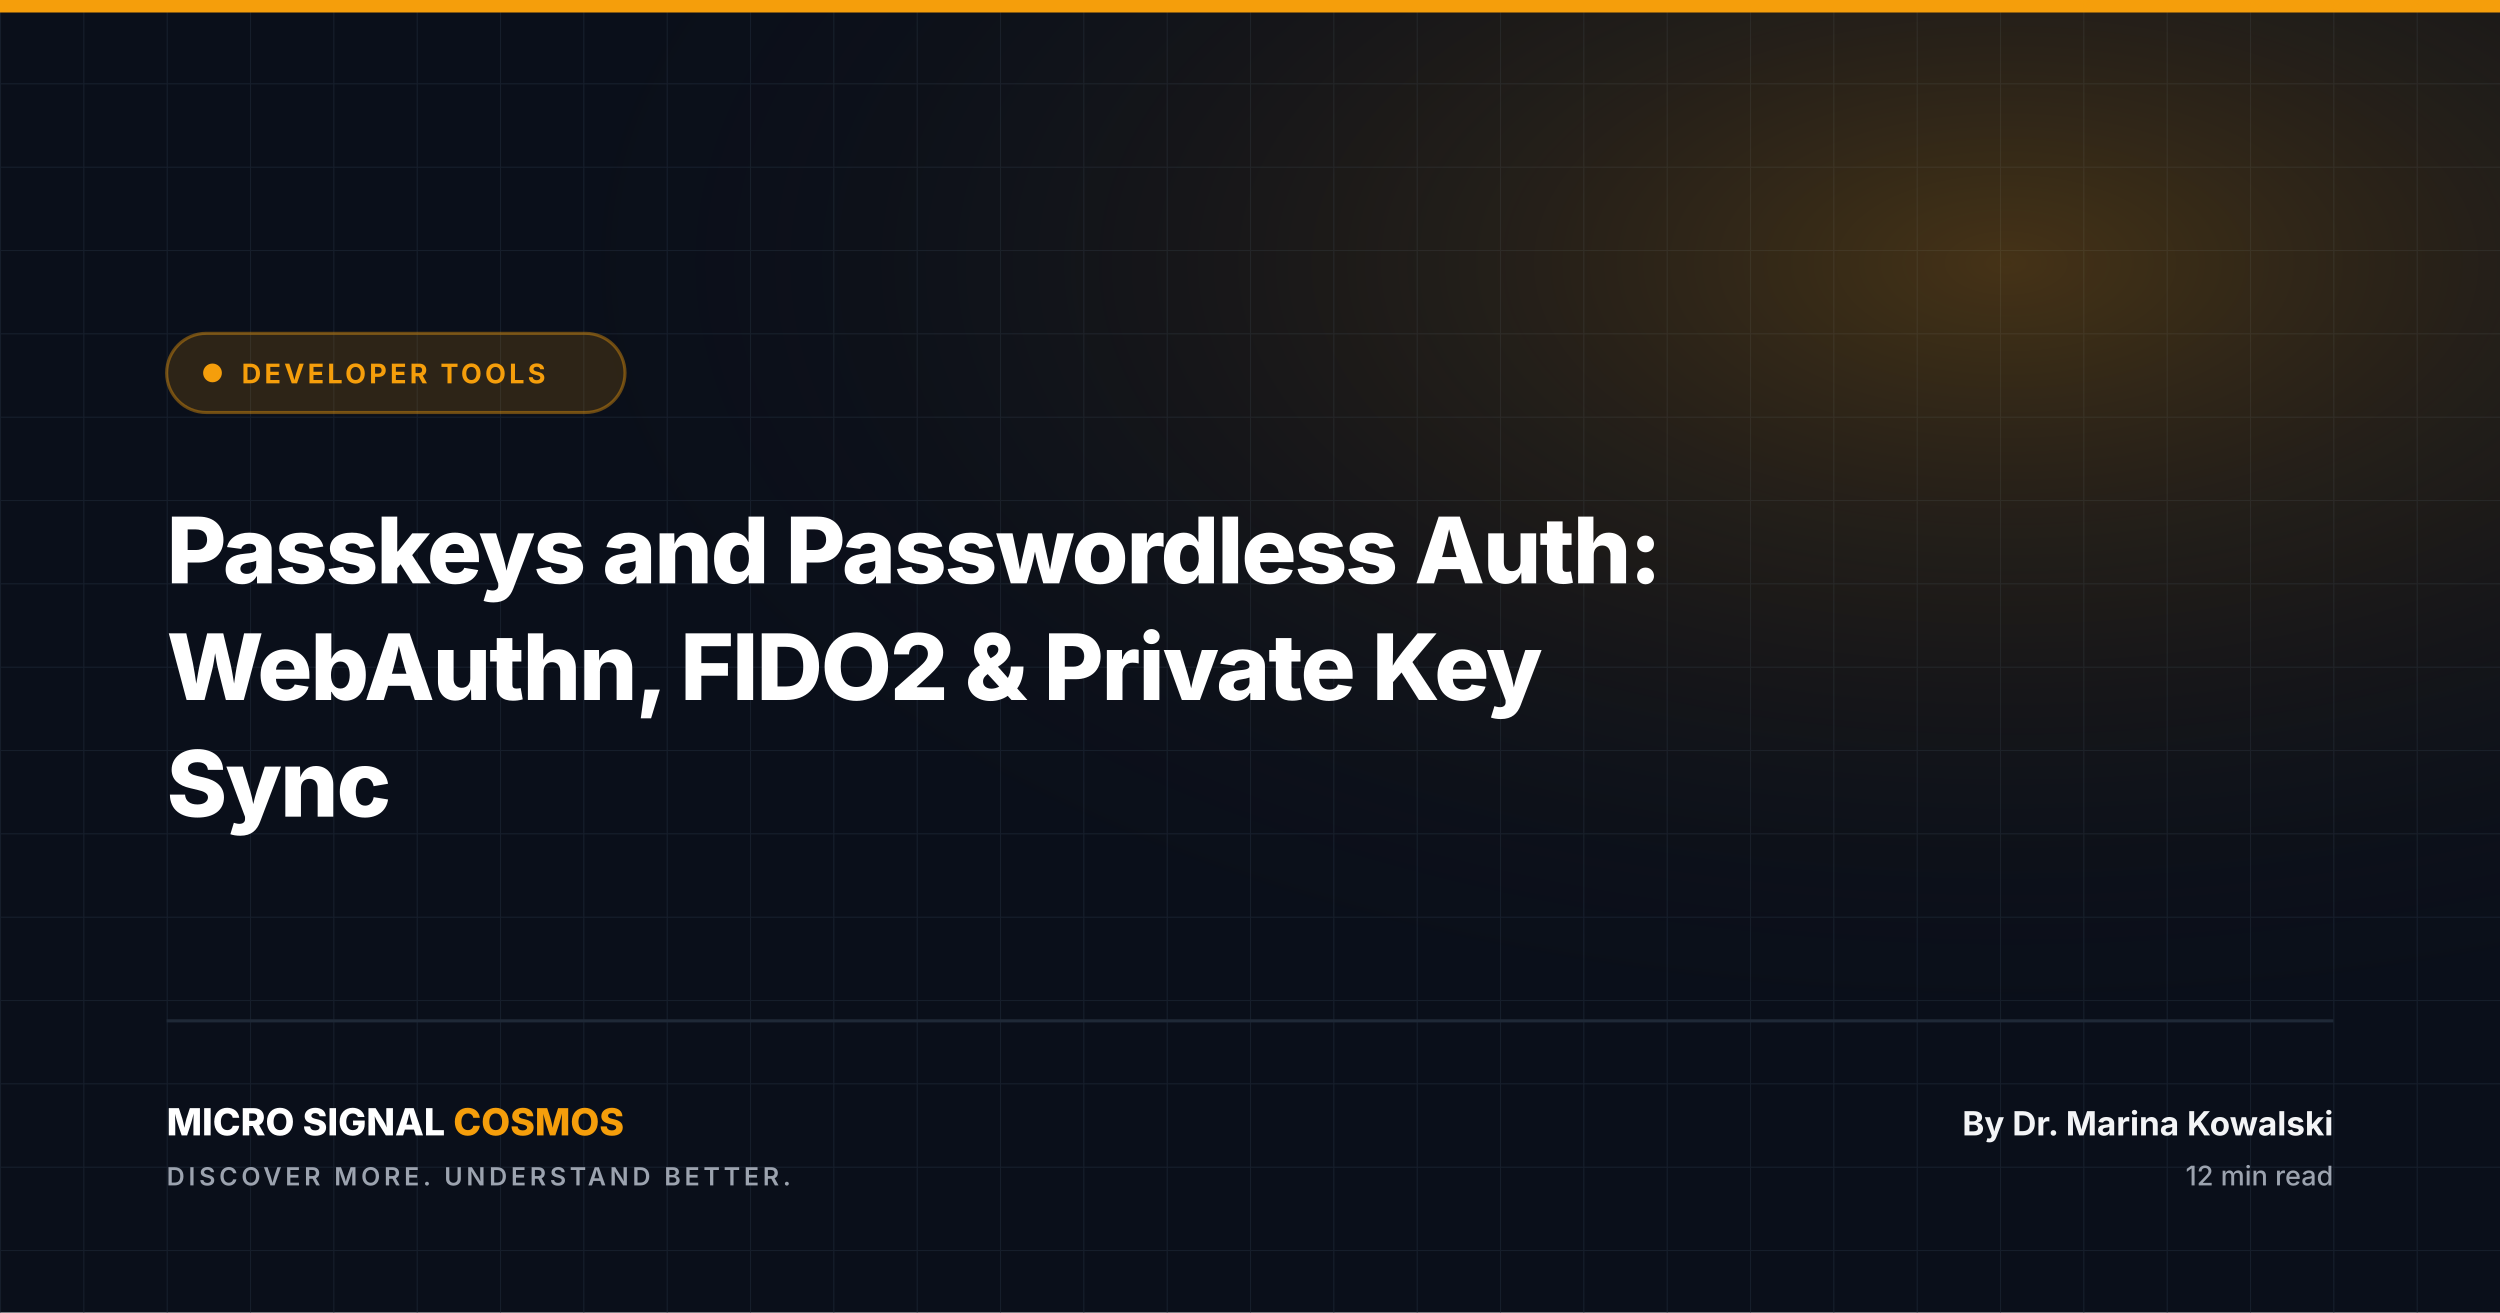
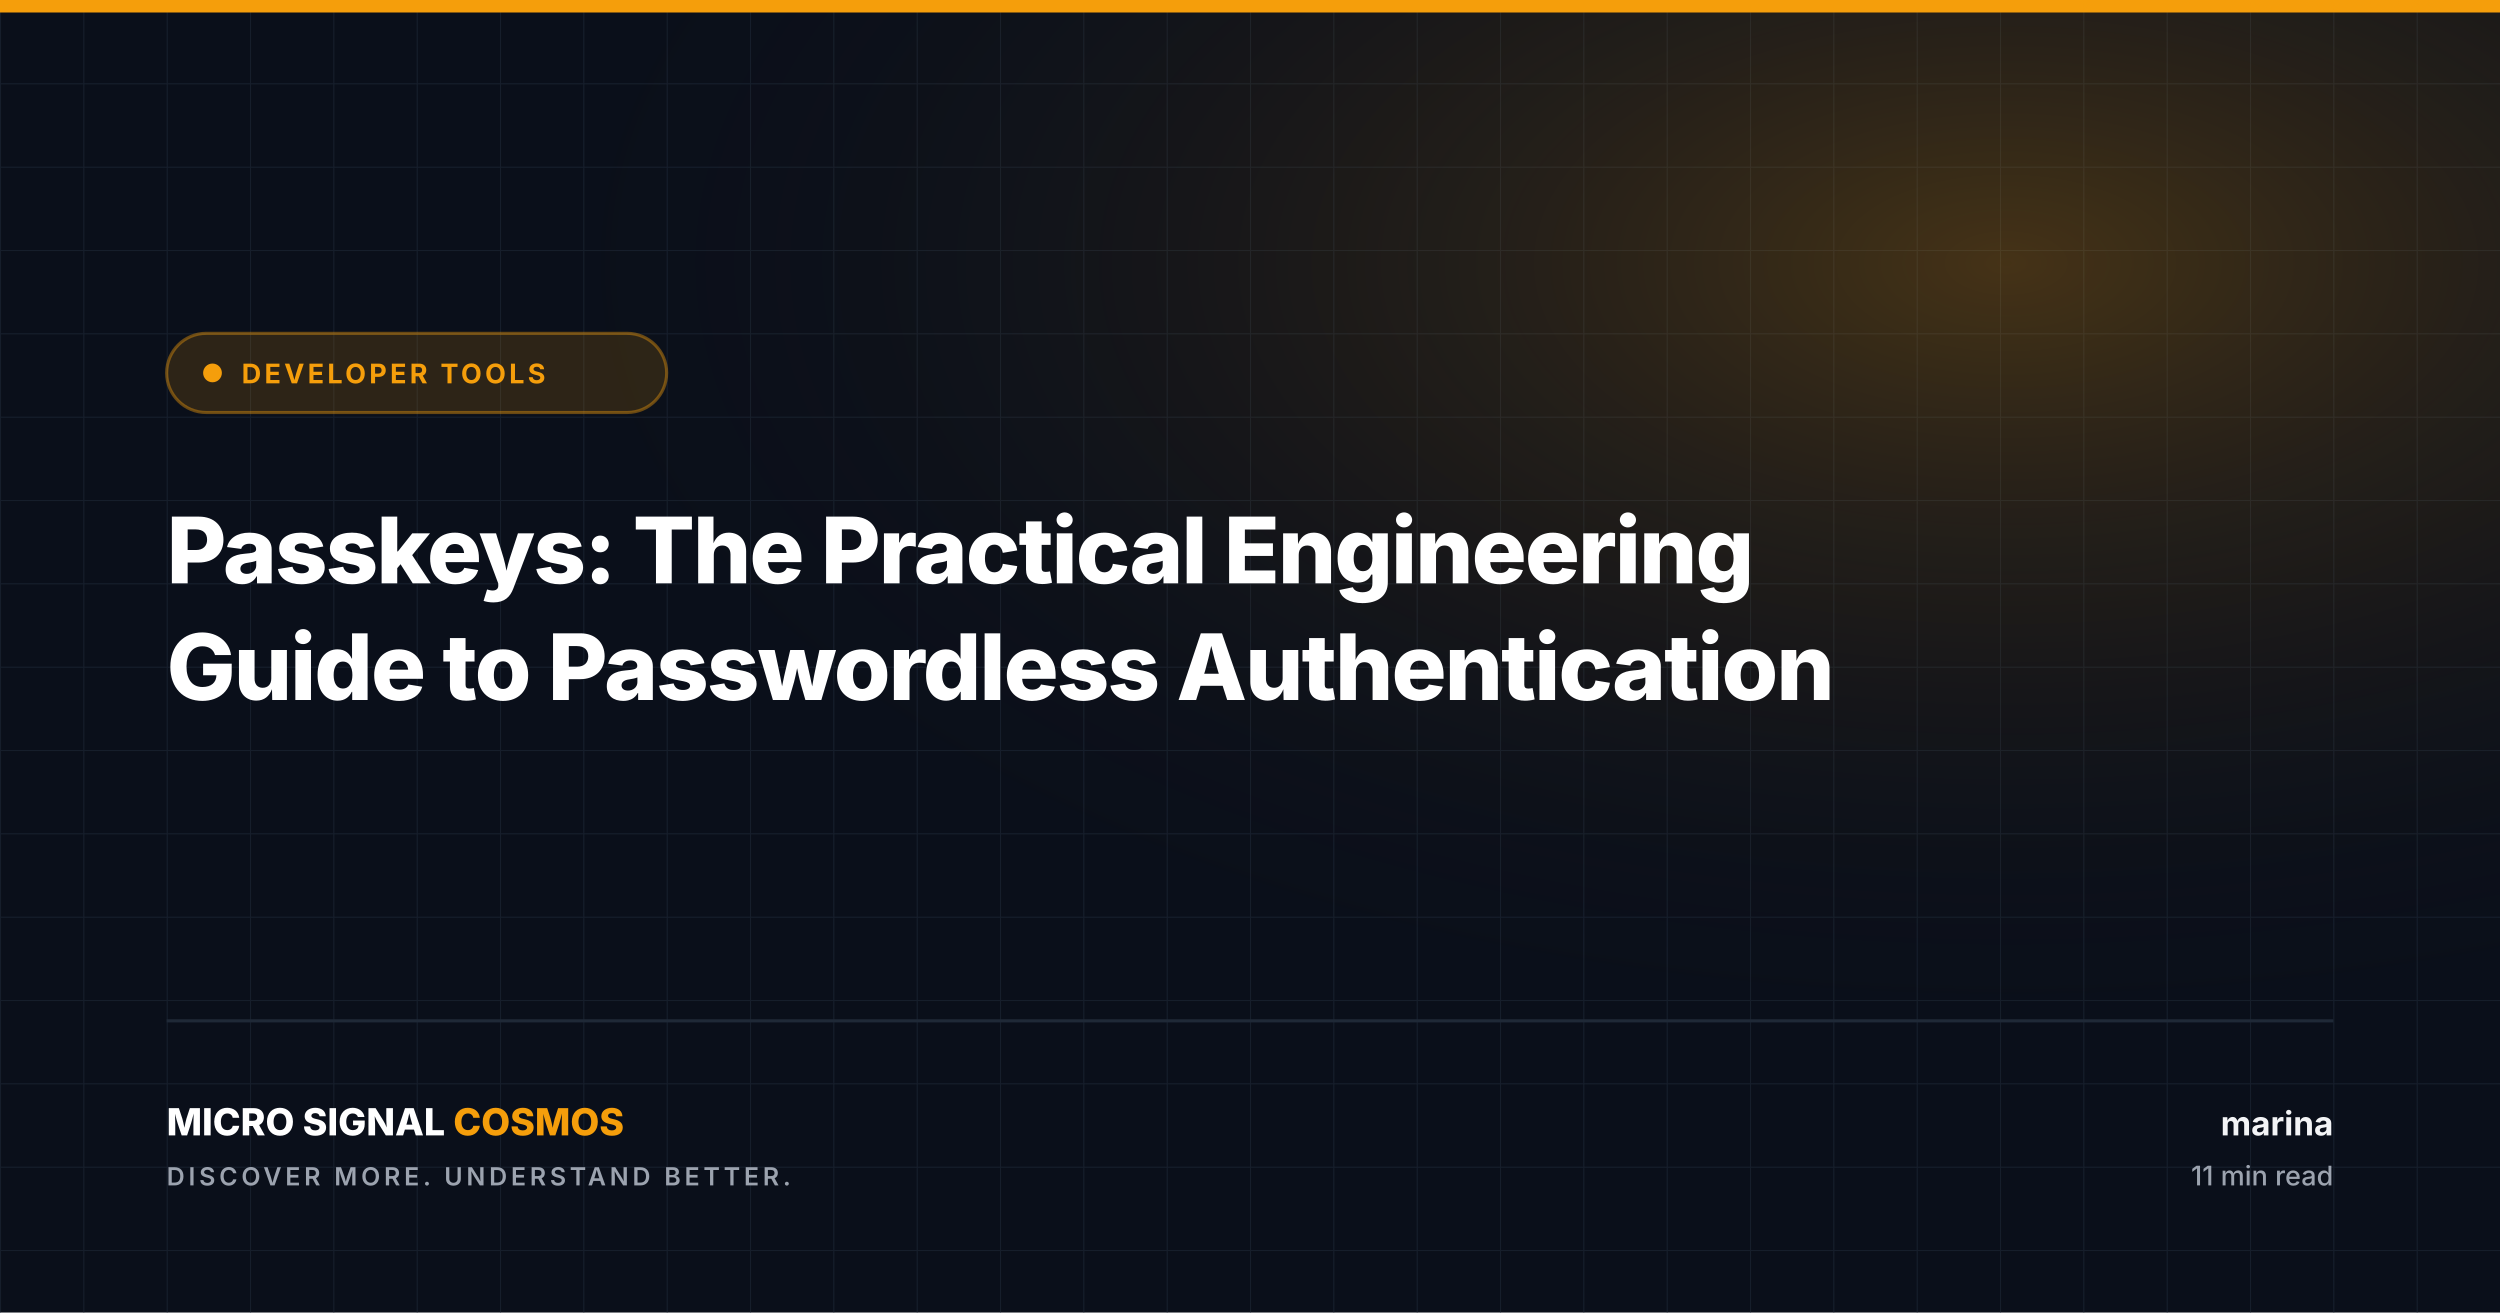
<svg xmlns="http://www.w3.org/2000/svg" viewBox="0 0 1200 630" width="1200" height="630">
  <defs>
    <radialGradient id="glow" cx="80%" cy="20%" r="60%">
      <stop offset="0%" stop-color="#f59e0b" stop-opacity="0.25" />
      <stop offset="100%" stop-color="#0a0f1a" stop-opacity="0" />
    </radialGradient>
    <pattern id="grid" width="40" height="40" patternUnits="userSpaceOnUse">
      <path d="M 40 0 L 0 0 0 40" fill="none" stroke="#1f2937" stroke-width="1" stroke-opacity="0.6" />
    </pattern>
  </defs>
  <rect width="1200" height="630" fill="#0a0f1a" />
  <rect width="1200" height="630" fill="url(#grid)" />
  <rect width="1200" height="630" fill="url(#glow)" />
  <rect x="0" y="0" width="1200" height="6" fill="#f59e0b" />
  <g transform="translate(80, 160)">
-     <rect width="220" height="38" rx="19" fill="#f59e0b" fill-opacity="0.15" stroke="#f59e0b" stroke-opacity="0.4" stroke-width="1.5" />
+     <rect width="240" height="38" rx="19" fill="#f59e0b" fill-opacity="0.15" stroke="#f59e0b" stroke-opacity="0.4" stroke-width="1.5" />
    <circle cx="22" cy="19" r="4.5" fill="#f59e0b" />
    <text x="36" y="24" font-family="Inter, system-ui, sans-serif" font-size="13" font-weight="700" fill="#f59e0b" letter-spacing="0.12em">DEVELOPER TOOLS</text>
  </g>
  <g>
-     <text x="80" y="280" font-family="Inter, system-ui, -apple-system, sans-serif" font-size="44" font-weight="800" fill="#FFFFFF" letter-spacing="-0.02em">Passkeys and Passwordless Auth:</text>
-     <text x="80" y="336" font-family="Inter, system-ui, -apple-system, sans-serif" font-size="44" font-weight="800" fill="#FFFFFF" letter-spacing="-0.02em">WebAuthn, FIDO2 &amp; Private Key</text>
-     <text x="80" y="392" font-family="Inter, system-ui, -apple-system, sans-serif" font-size="44" font-weight="800" fill="#FFFFFF" letter-spacing="-0.02em">Sync</text>
+     <text x="80" y="280" font-family="Inter, system-ui, -apple-system, sans-serif" font-size="44" font-weight="800" fill="#FFFFFF" letter-spacing="-0.02em">Passkeys: The Practical Engineering</text>
+     <text x="80" y="336" font-family="Inter, system-ui, -apple-system, sans-serif" font-size="44" font-weight="800" fill="#FFFFFF" letter-spacing="-0.02em">Guide to Passwordless Authentication</text>
  </g>
  <line x1="80" y1="490" x2="1120" y2="490" stroke="#1f2937" stroke-width="1.5" />
  <g transform="translate(80, 545)">
    <text x="0" y="0" font-family="Inter, system-ui, sans-serif" font-size="18" font-weight="800" fill="#FFFFFF">MICRO SIGNAL <tspan fill="#f59e0b">COSMOS</tspan>
    </text>
    <text x="0" y="24" font-family="Inter, system-ui, sans-serif" font-size="12" font-weight="600" fill="#9ca3af" letter-spacing="0.15em">DISCOVER MORE. UNDERSTAND BETTER.</text>
-     <text x="1040" y="0" text-anchor="end" font-family="Inter, system-ui, sans-serif" font-size="16" font-weight="700" fill="#f3f4f6">By Dr. Marina Kowalski</text>
-     <text x="1040" y="24" text-anchor="end" font-family="Inter, system-ui, sans-serif" font-size="13" font-weight="500" fill="#9ca3af">12 min read</text>
+     <text x="1040" y="0" text-anchor="end" font-family="Inter, system-ui, sans-serif" font-size="16" font-weight="700" fill="#f3f4f6">marina</text>
+     <text x="1040" y="24" text-anchor="end" font-family="Inter, system-ui, sans-serif" font-size="13" font-weight="500" fill="#9ca3af">11 min read</text>
  </g>
</svg>
